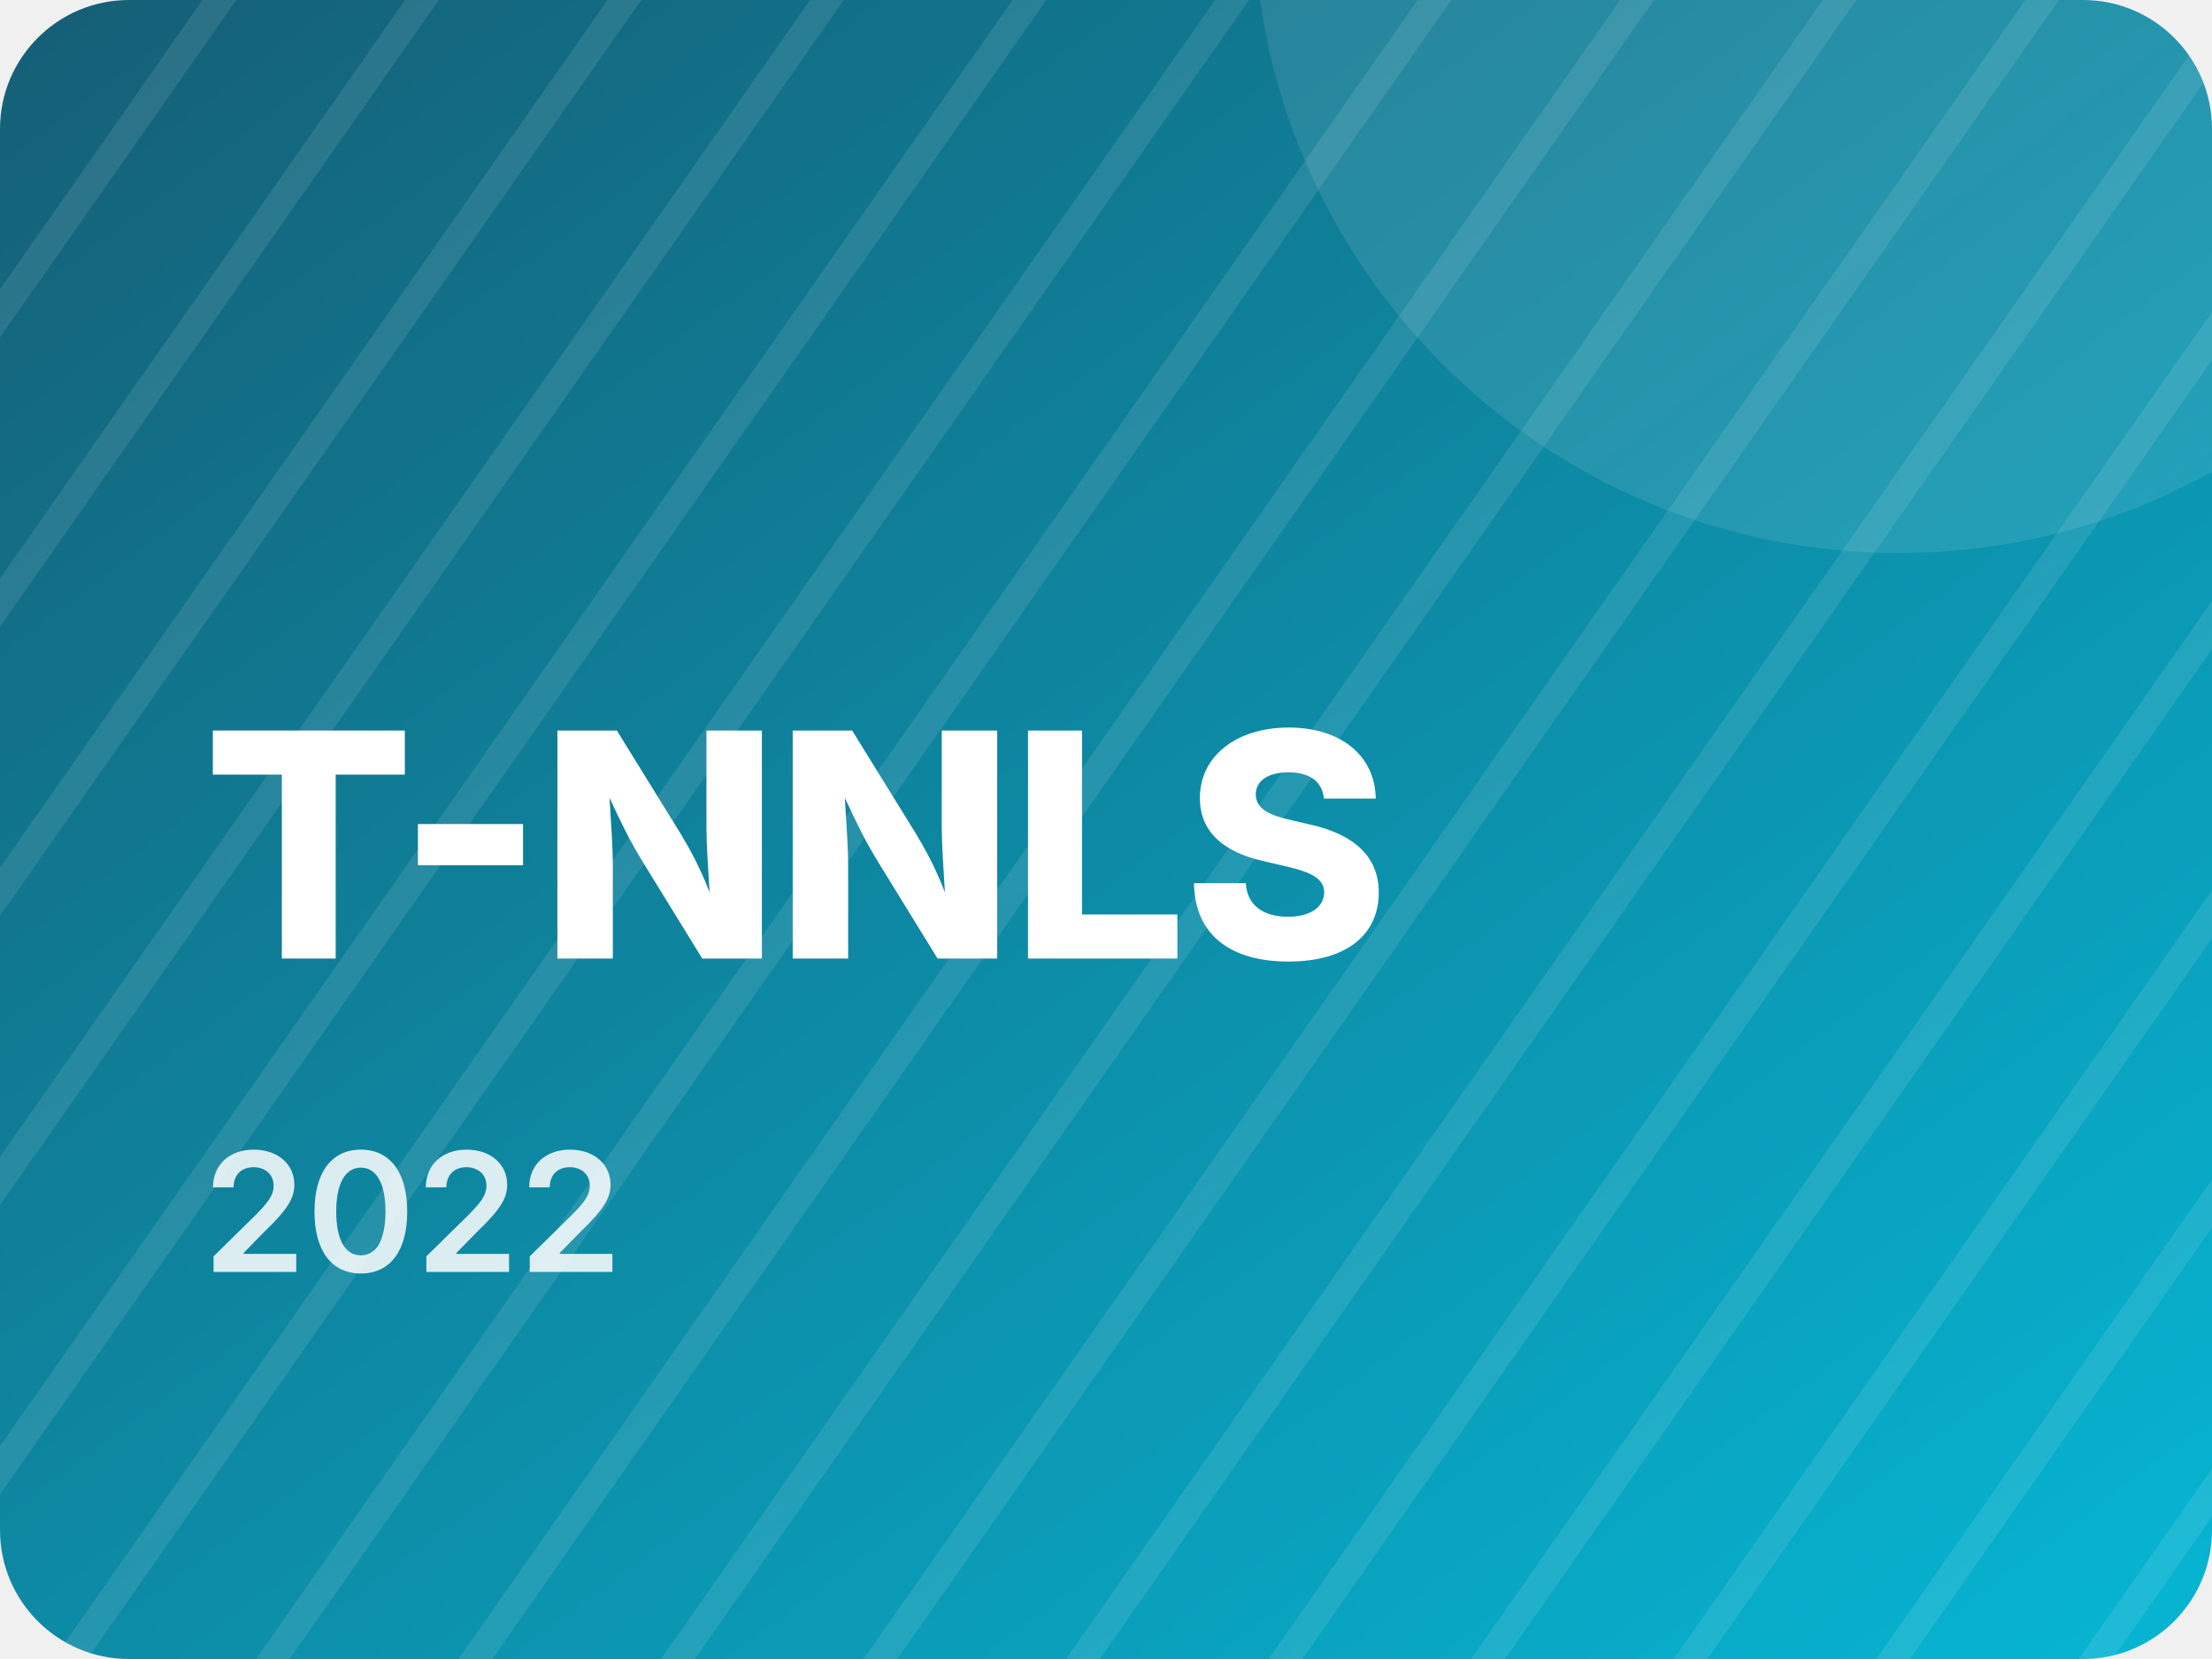
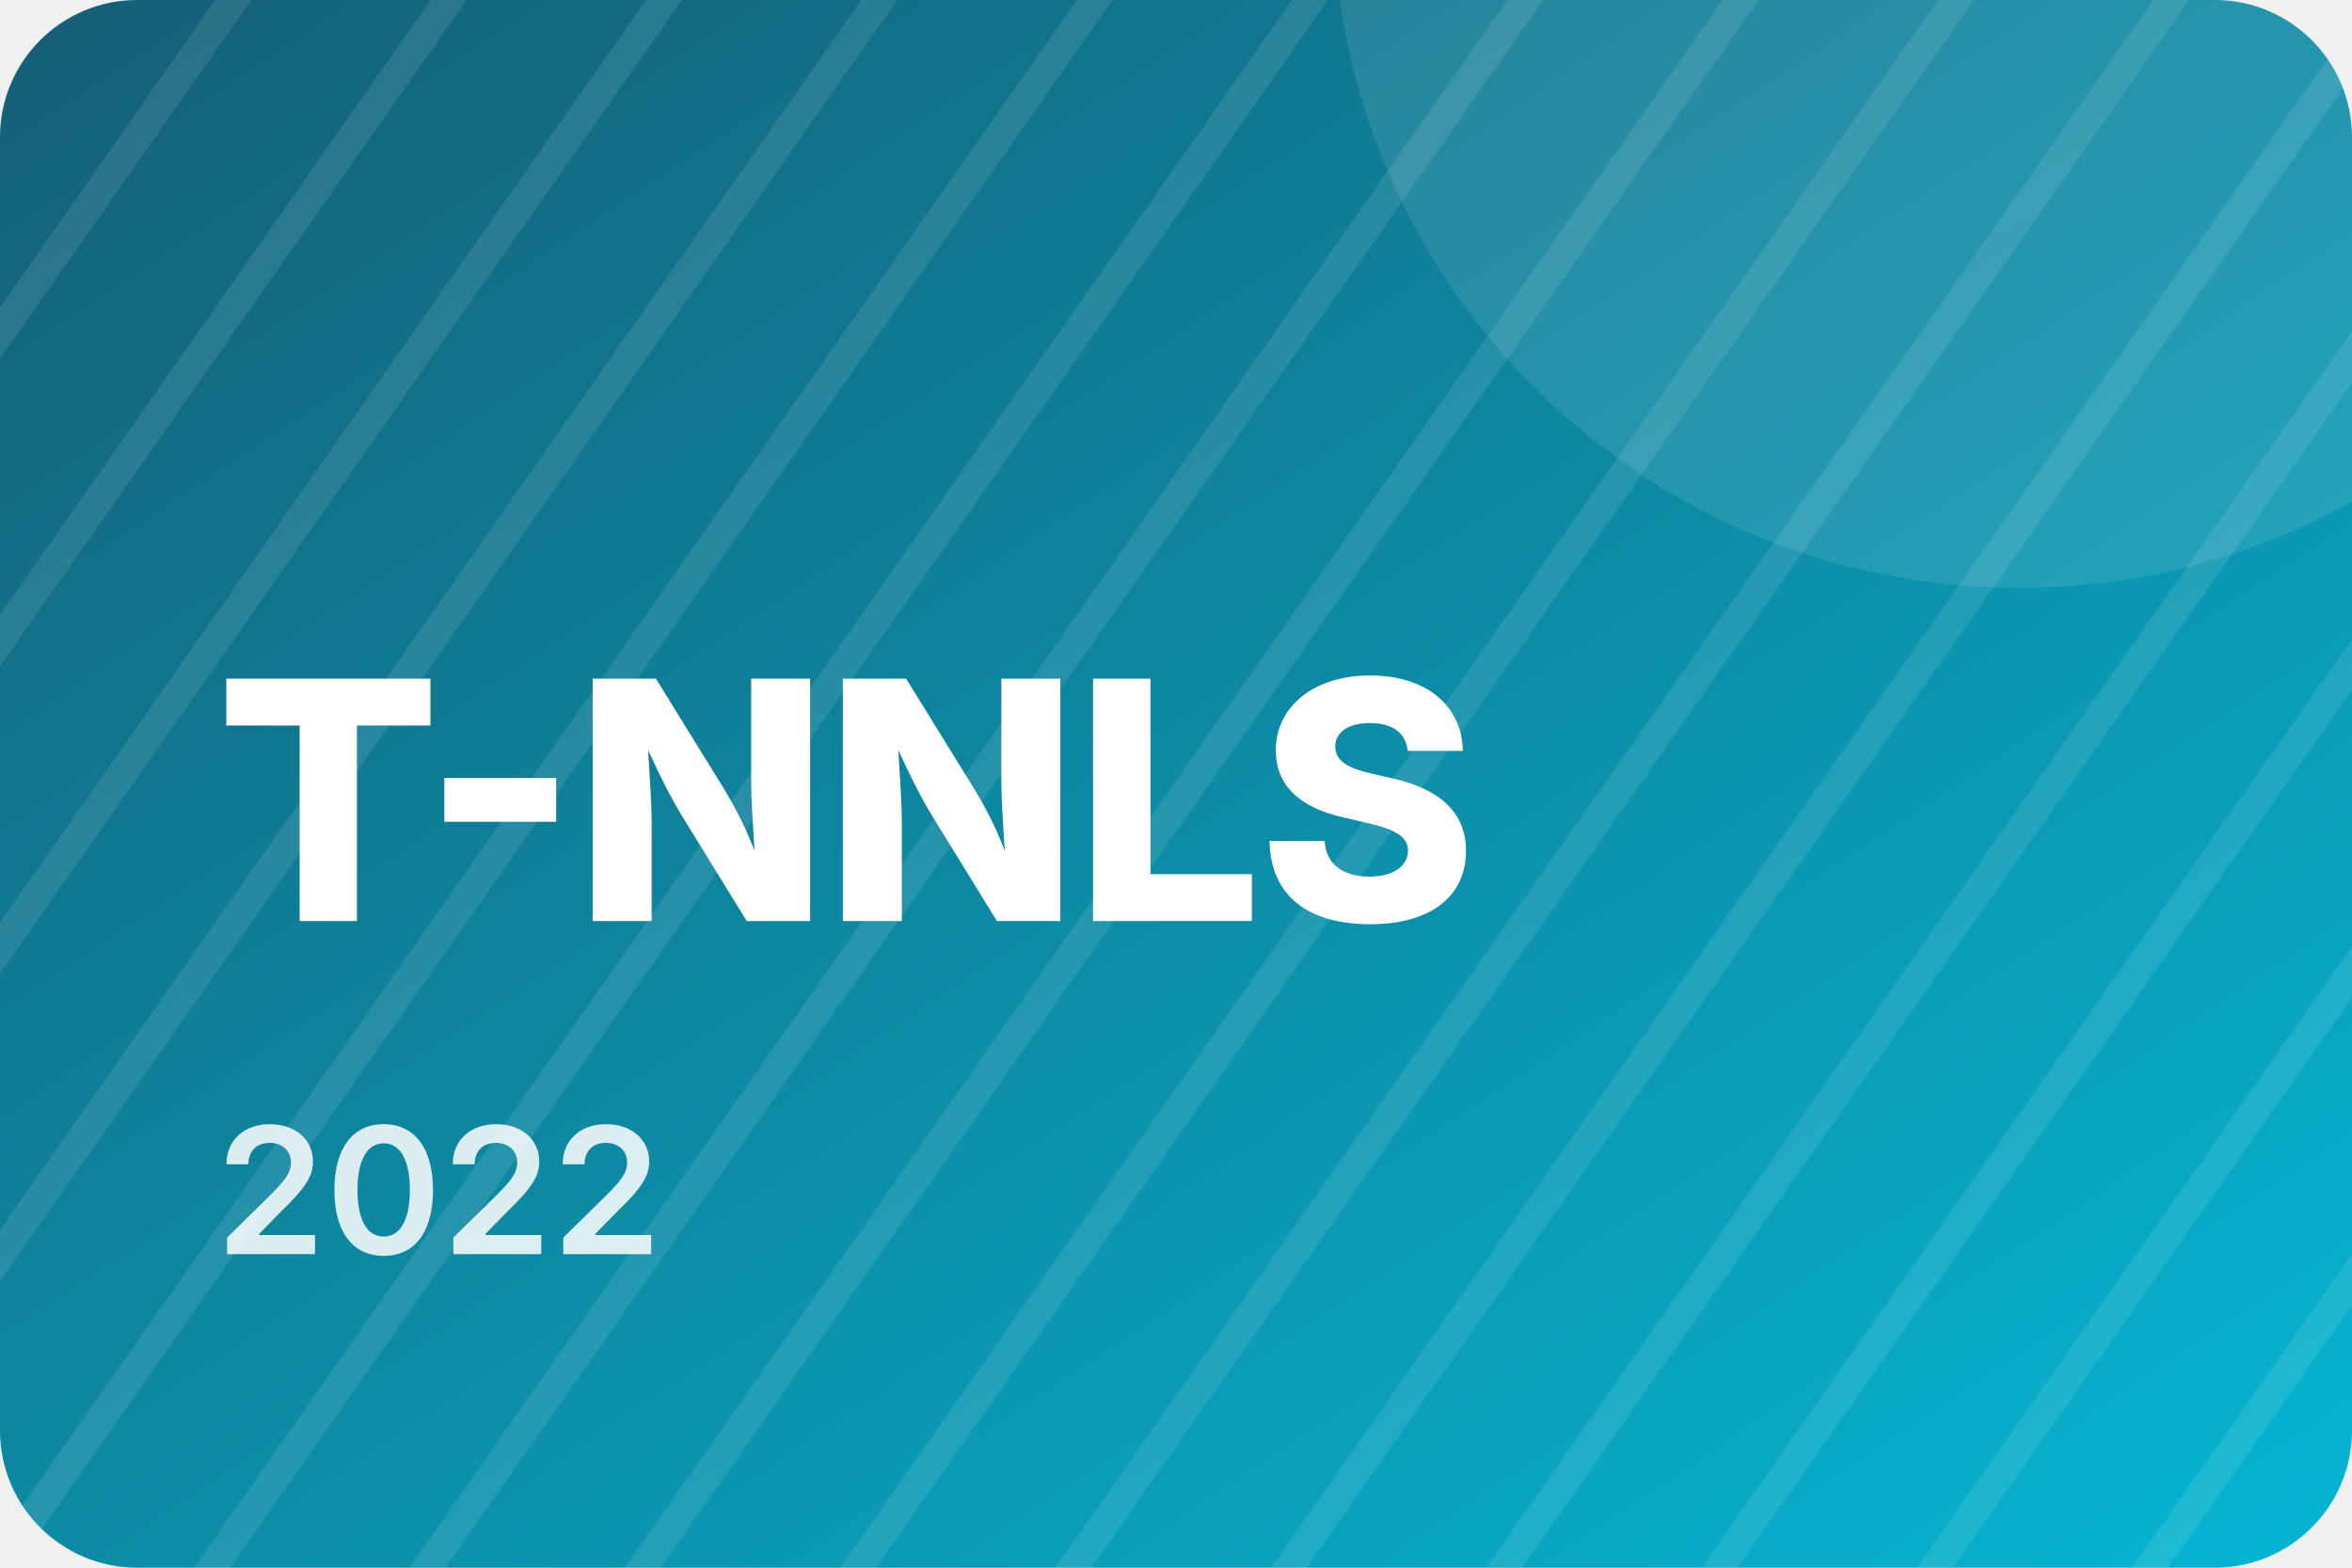
- <svg xmlns="http://www.w3.org/2000/svg" viewBox="0 0 240 180" width="240" height="180" role="img" aria-label="T-NNLS 2022">
+ <svg xmlns="http://www.w3.org/2000/svg" viewBox="0 0 240 160" width="240" height="160" role="img" aria-label="T-NNLS 2022">
  <defs>
    <linearGradient id="g-tnnls" x1="0" y1="0" x2="1" y2="1">
      <stop offset="0" stop-color="#155e75" />
      <stop offset="1" stop-color="#06b6d4" />
    </linearGradient>
    <pattern id="p-tnnls" width="18" height="18" patternUnits="userSpaceOnUse" patternTransform="rotate(35)">
      <rect width="18" height="18" fill="none" />
      <line x1="0" y1="0" x2="0" y2="18" stroke="#ffffff" stroke-opacity="0.10" stroke-width="6" />
    </pattern>
  </defs>
-   <rect width="240" height="180" rx="14" fill="url(#g-tnnls)" />
-   <rect width="240" height="180" rx="14" fill="url(#p-tnnls)" />
+   <rect width="240" height="160" rx="14" fill="url(#g-tnnls)" />
+   <rect width="240" height="160" rx="14" fill="url(#p-tnnls)" />
  <circle cx="206" cy="-10" r="70" fill="#ffffff" fill-opacity="0.10" />
-   <text x="22" y="104" font-family="Inter, 'Segoe UI', Helvetica, Arial, sans-serif" font-weight="800" font-size="34" fill="#ffffff" letter-spacing="-0.5">T-NNLS</text>
-   <text x="22" y="138" font-family="Inter, 'Segoe UI', Helvetica, Arial, sans-serif" font-weight="600" font-size="18" fill="#ffffff" fill-opacity="0.85">2022</text>
+   <text x="22" y="94" font-family="Inter, 'Segoe UI', Helvetica, Arial, sans-serif" font-weight="800" font-size="34" fill="#ffffff" letter-spacing="-0.5">T-NNLS</text>
+   <text x="22" y="128" font-family="Inter, 'Segoe UI', Helvetica, Arial, sans-serif" font-weight="600" font-size="18" fill="#ffffff" fill-opacity="0.85">2022</text>
</svg>
